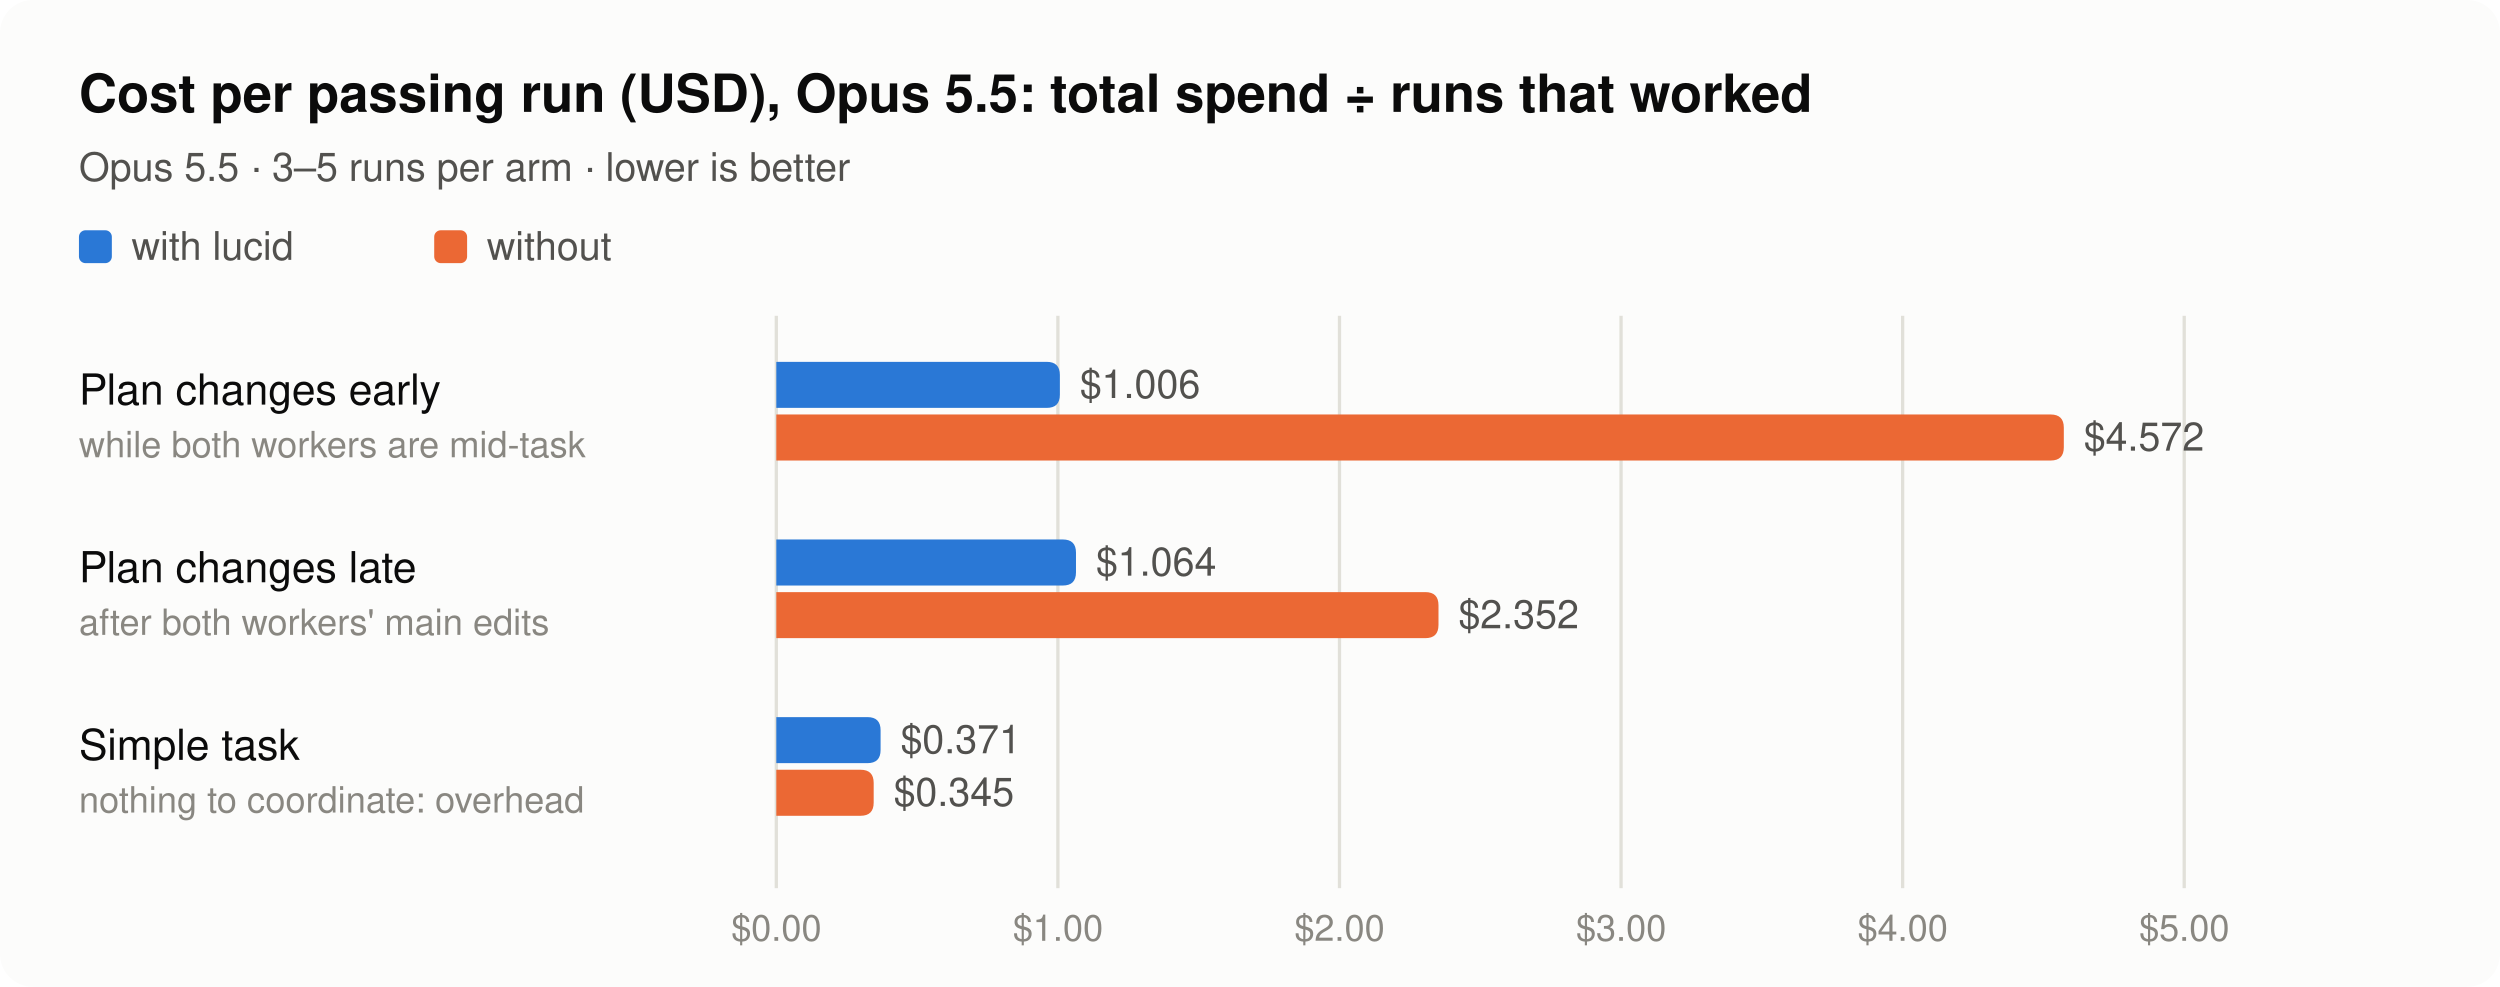
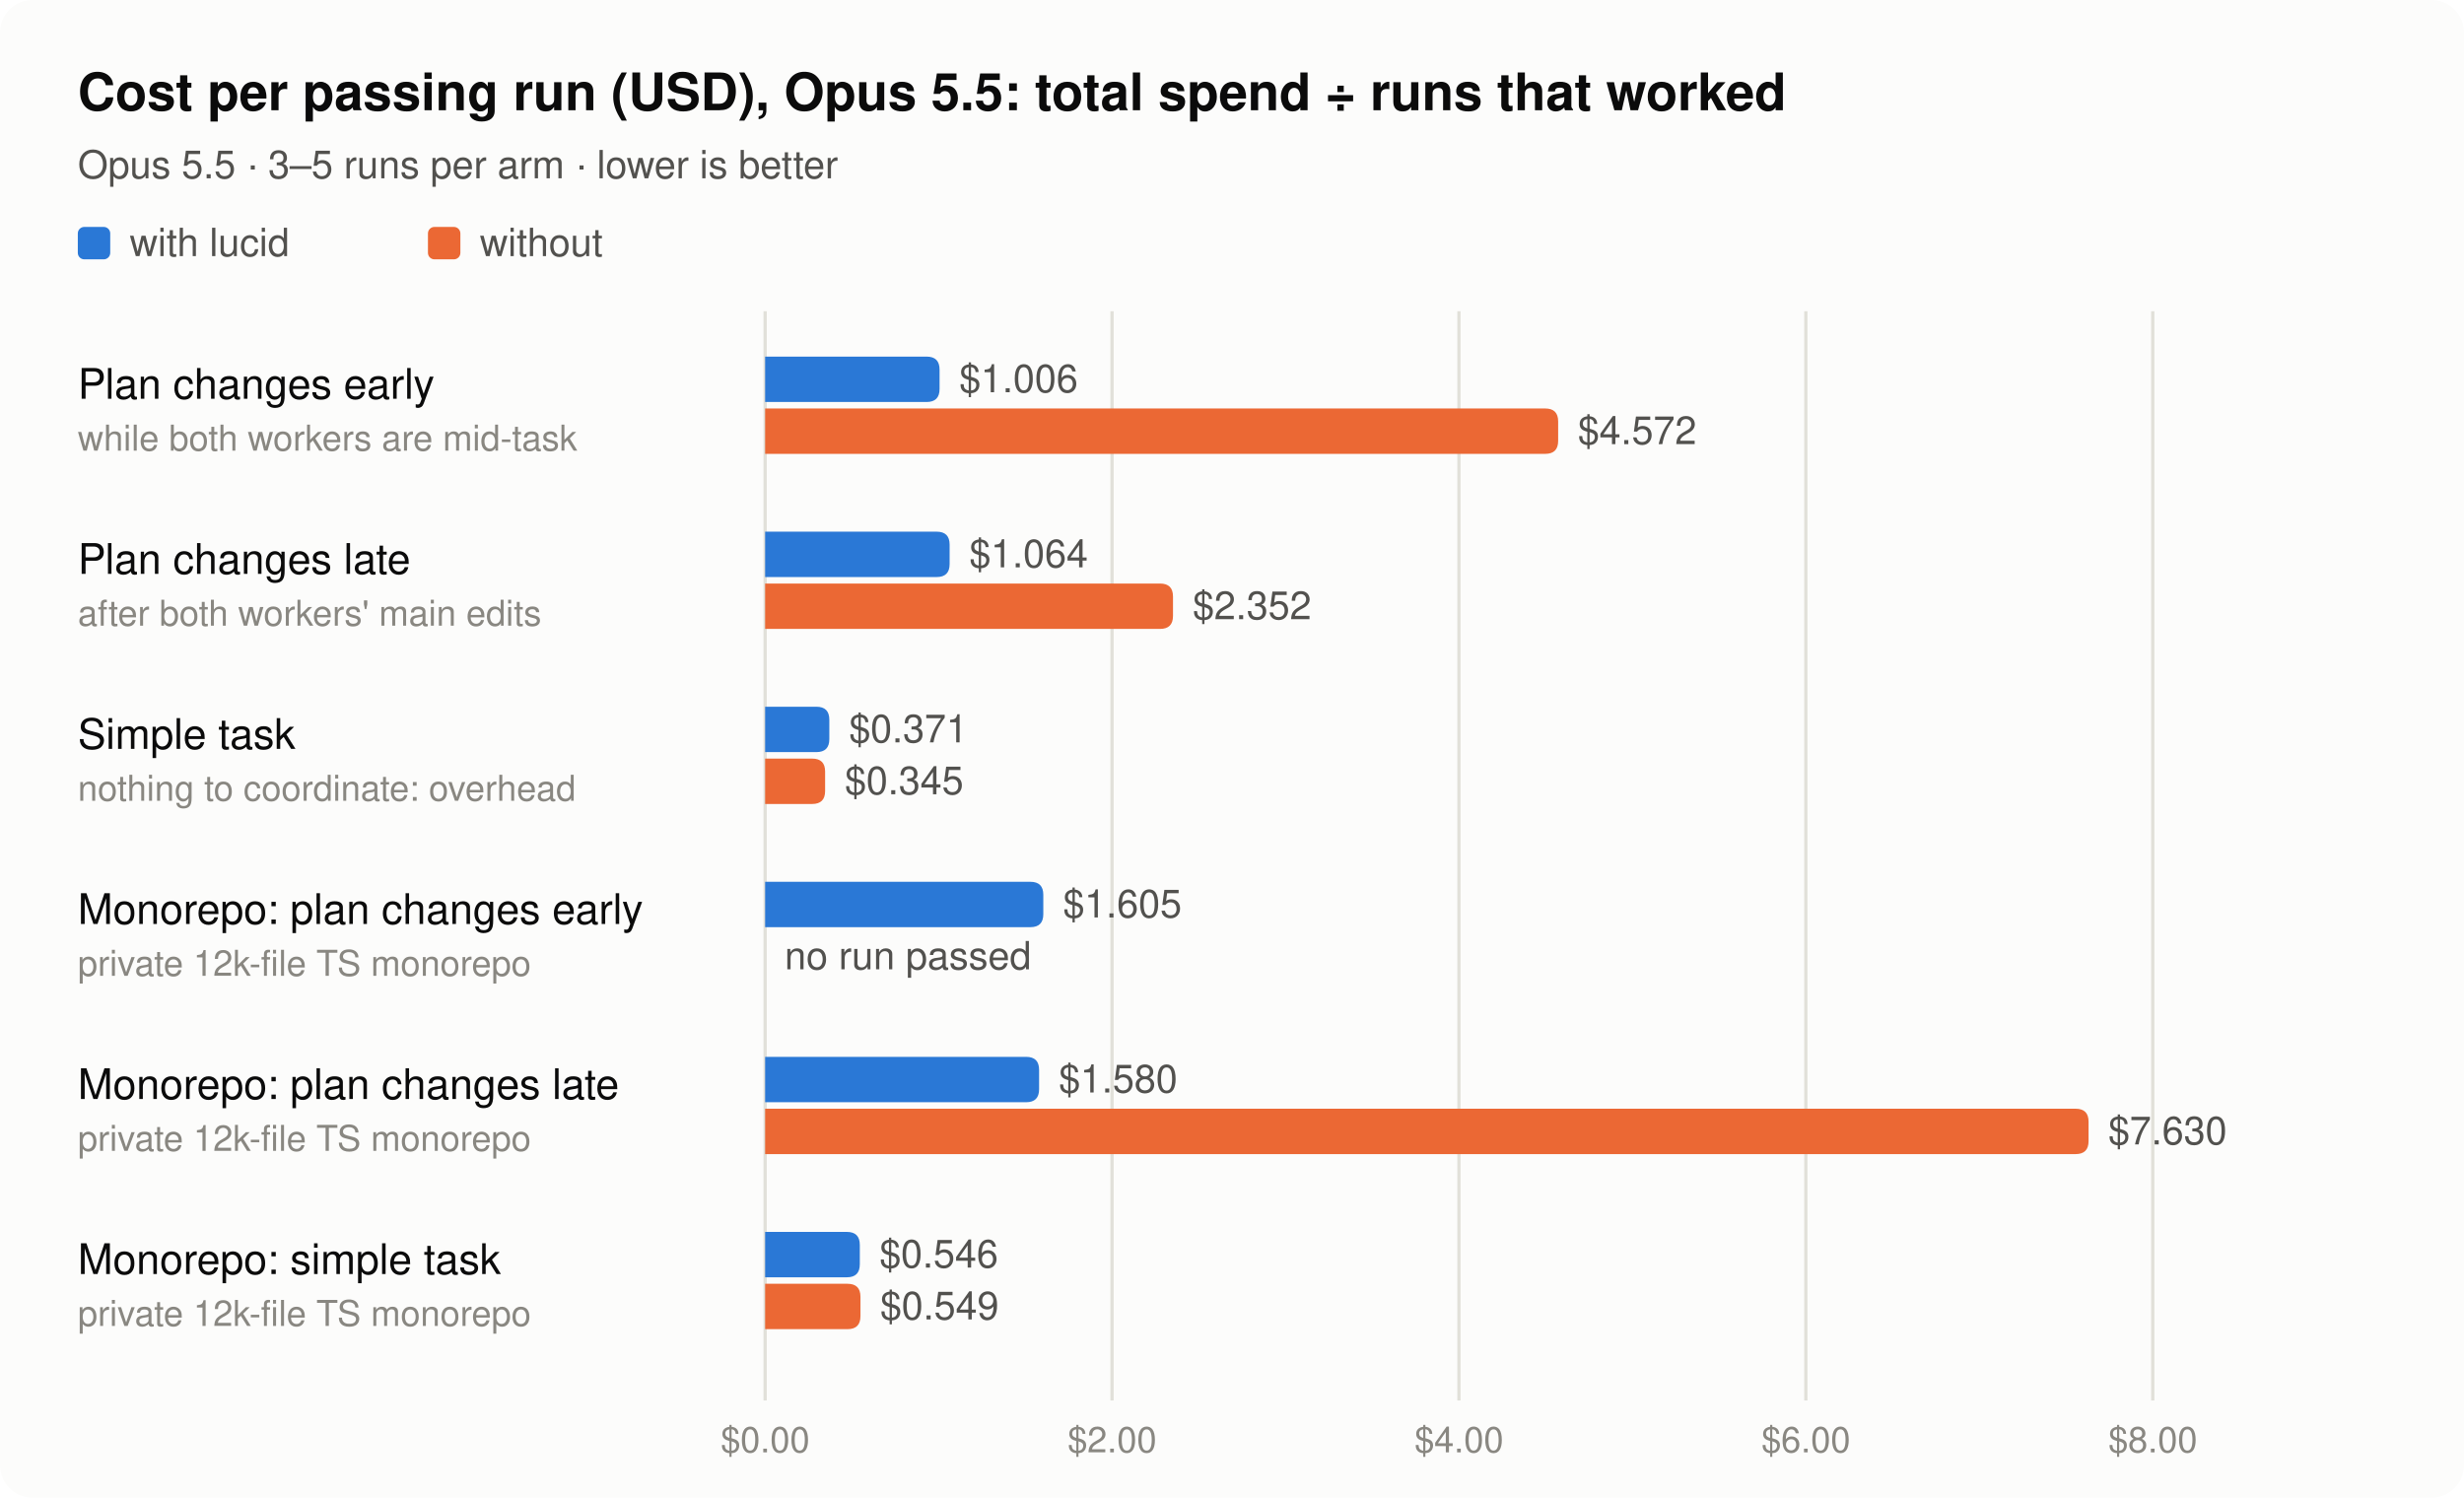
- <svg xmlns="http://www.w3.org/2000/svg" width="760" height="300" viewBox="0 0 760 300" font-family="-apple-system,BlinkMacSystemFont,'Segoe UI',Helvetica,Arial,sans-serif">
-   <rect width="760" height="300" rx="10" fill="#fcfcfb" />
+ <svg xmlns="http://www.w3.org/2000/svg" width="760" height="462" viewBox="0 0 760 462" font-family="-apple-system,BlinkMacSystemFont,'Segoe UI',Helvetica,Arial,sans-serif">
+   <rect width="760" height="462" rx="10" fill="#fcfcfb" />
  <text x="24" y="34" font-size="16" font-weight="600" fill="#0b0b0b">Cost per passing run (USD), Opus 5.5: total spend ÷ runs that worked</text>
  <text x="24" y="55" font-size="12" fill="#52514e">Opus 5.5 · 3–5 runs per arm · lower is better</text>
  <rect x="24" y="70" width="10" height="10" rx="2" fill="#2a78d6" />
  <text x="40" y="79" font-size="12" fill="#52514e">with lucid</text>
  <rect x="132" y="70" width="10" height="10" rx="2" fill="#eb6834" />
  <text x="148" y="79" font-size="12" fill="#52514e">without</text>
-   <line x1="236.0" y1="96" x2="236.0" y2="270" stroke="#e1e0d9" stroke-width="1" />
-   <text x="236.0" y="286" font-size="11" fill="#898781" text-anchor="middle">$0.00</text>
-   <line x1="321.6" y1="96" x2="321.6" y2="270" stroke="#e1e0d9" stroke-width="1" />
-   <text x="321.6" y="286" font-size="11" fill="#898781" text-anchor="middle">$1.00</text>
-   <line x1="407.2" y1="96" x2="407.2" y2="270" stroke="#e1e0d9" stroke-width="1" />
-   <text x="407.2" y="286" font-size="11" fill="#898781" text-anchor="middle">$2.00</text>
-   <line x1="492.8" y1="96" x2="492.8" y2="270" stroke="#e1e0d9" stroke-width="1" />
-   <text x="492.8" y="286" font-size="11" fill="#898781" text-anchor="middle">$3.00</text>
-   <line x1="578.4" y1="96" x2="578.4" y2="270" stroke="#e1e0d9" stroke-width="1" />
-   <text x="578.4" y="286" font-size="11" fill="#898781" text-anchor="middle">$4.00</text>
-   <line x1="664.0" y1="96" x2="664.0" y2="270" stroke="#e1e0d9" stroke-width="1" />
-   <text x="664.0" y="286" font-size="11" fill="#898781" text-anchor="middle">$5.00</text>
+   <line x1="236.0" y1="96" x2="236.0" y2="432" stroke="#e1e0d9" stroke-width="1" />
+   <text x="236.0" y="448" font-size="11" fill="#898781" text-anchor="middle">$0.00</text>
+   <line x1="343.0" y1="96" x2="343.0" y2="432" stroke="#e1e0d9" stroke-width="1" />
+   <text x="343.0" y="448" font-size="11" fill="#898781" text-anchor="middle">$2.00</text>
+   <line x1="450.0" y1="96" x2="450.0" y2="432" stroke="#e1e0d9" stroke-width="1" />
+   <text x="450.0" y="448" font-size="11" fill="#898781" text-anchor="middle">$4.00</text>
+   <line x1="557.0" y1="96" x2="557.0" y2="432" stroke="#e1e0d9" stroke-width="1" />
+   <text x="557.0" y="448" font-size="11" fill="#898781" text-anchor="middle">$6.00</text>
+   <line x1="664.0" y1="96" x2="664.0" y2="432" stroke="#e1e0d9" stroke-width="1" />
+   <text x="664.0" y="448" font-size="11" fill="#898781" text-anchor="middle">$8.00</text>
  <text x="24" y="123" font-size="13" font-weight="500" fill="#0b0b0b">Plan changes early</text>
  <text x="24" y="139" font-size="11" fill="#898781">while both workers are mid-task</text>
-   <path d="M236.0 110.0H318.2Q322.2 110.0 322.2 114.0V120.0Q322.2 124.0 318.2 124.0H236.0Z" fill="#2a78d6" />
-   <text x="328.2" y="121.0" font-size="12" fill="#52514e" style="font-variant-numeric:tabular-nums">$1.006</text>
-   <path d="M236.0 126.0H623.4Q627.4 126.0 627.4 130.0V136.0Q627.4 140.0 623.4 140.0H236.0Z" fill="#eb6834" />
-   <text x="633.4" y="137.0" font-size="12" fill="#52514e" style="font-variant-numeric:tabular-nums">$4.572</text>
+   <path d="M236.0 110.0H285.8Q289.8 110.0 289.8 114.0V120.0Q289.8 124.0 285.8 124.0H236.0Z" fill="#2a78d6" />
+   <text x="295.8" y="121.0" font-size="12" fill="#52514e" style="font-variant-numeric:tabular-nums">$1.006</text>
+   <path d="M236.0 126.0H476.6Q480.6 126.0 480.6 130.0V136.0Q480.6 140.0 476.6 140.0H236.0Z" fill="#eb6834" />
+   <text x="486.6" y="137.0" font-size="12" fill="#52514e" style="font-variant-numeric:tabular-nums">$4.572</text>
  <text x="24" y="177" font-size="13" font-weight="500" fill="#0b0b0b">Plan changes late</text>
  <text x="24" y="193" font-size="11" fill="#898781">after both workers' main edits</text>
-   <path d="M236.0 164.0H323.1Q327.1 164.0 327.1 168.0V174.0Q327.1 178.0 323.1 178.0H236.0Z" fill="#2a78d6" />
-   <text x="333.1" y="175.0" font-size="12" fill="#52514e" style="font-variant-numeric:tabular-nums">$1.064</text>
-   <path d="M236.0 180.0H433.3Q437.3 180.0 437.3 184.0V190.0Q437.3 194.0 433.3 194.0H236.0Z" fill="#eb6834" />
-   <text x="443.3" y="191.0" font-size="12" fill="#52514e" style="font-variant-numeric:tabular-nums">$2.352</text>
+   <path d="M236.0 164.0H288.9Q292.9 164.0 292.9 168.0V174.0Q292.9 178.0 288.9 178.0H236.0Z" fill="#2a78d6" />
+   <text x="298.9" y="175.0" font-size="12" fill="#52514e" style="font-variant-numeric:tabular-nums">$1.064</text>
+   <path d="M236.0 180.0H357.8Q361.8 180.0 361.8 184.0V190.0Q361.8 194.0 357.8 194.0H236.0Z" fill="#eb6834" />
+   <text x="367.8" y="191.0" font-size="12" fill="#52514e" style="font-variant-numeric:tabular-nums">$2.352</text>
  <text x="24" y="231" font-size="13" font-weight="500" fill="#0b0b0b">Simple task</text>
  <text x="24" y="247" font-size="11" fill="#898781">nothing to coordinate: overhead</text>
-   <path d="M236.0 218.0H263.7Q267.7 218.0 267.7 222.0V228.0Q267.7 232.0 263.7 232.0H236.0Z" fill="#2a78d6" />
-   <text x="273.7" y="229.0" font-size="12" fill="#52514e" style="font-variant-numeric:tabular-nums">$0.371</text>
-   <path d="M236.0 234.0H261.6Q265.6 234.0 265.6 238.0V244.0Q265.6 248.0 261.6 248.0H236.0Z" fill="#eb6834" />
-   <text x="271.6" y="245.0" font-size="12" fill="#52514e" style="font-variant-numeric:tabular-nums">$0.345</text>
+   <path d="M236.0 218.0H251.8Q255.8 218.0 255.8 222.0V228.0Q255.8 232.0 251.8 232.0H236.0Z" fill="#2a78d6" />
+   <text x="261.8" y="229.0" font-size="12" fill="#52514e" style="font-variant-numeric:tabular-nums">$0.371</text>
+   <path d="M236.0 234.0H250.5Q254.5 234.0 254.5 238.0V244.0Q254.5 248.0 250.5 248.0H236.0Z" fill="#eb6834" />
+   <text x="260.5" y="245.0" font-size="12" fill="#52514e" style="font-variant-numeric:tabular-nums">$0.345</text>
+   <text x="24" y="285" font-size="13" font-weight="500" fill="#0b0b0b">Monorepo: plan changes early</text>
+   <text x="24" y="301" font-size="11" fill="#898781">private 12k-file TS monorepo</text>
+   <path d="M236.0 272.0H317.8Q321.8 272.0 321.8 276.0V282.0Q321.8 286.0 317.8 286.0H236.0Z" fill="#2a78d6" />
+   <text x="327.8" y="283.0" font-size="12" fill="#52514e" style="font-variant-numeric:tabular-nums">$1.605</text>
+   <text x="242.0" y="299.0" font-size="12" fill="#52514e" style="font-variant-numeric:tabular-nums">no run passed</text>
+   <text x="24" y="339" font-size="13" font-weight="500" fill="#0b0b0b">Monorepo: plan changes late</text>
+   <text x="24" y="355" font-size="11" fill="#898781">private 12k-file TS monorepo</text>
+   <path d="M236.0 326.0H316.5Q320.5 326.0 320.5 330.0V336.0Q320.5 340.0 316.5 340.0H236.0Z" fill="#2a78d6" />
+   <text x="326.5" y="337.0" font-size="12" fill="#52514e" style="font-variant-numeric:tabular-nums">$1.580</text>
+   <path d="M236.0 342.0H640.2Q644.2 342.0 644.2 346.0V352.0Q644.2 356.0 640.2 356.0H236.0Z" fill="#eb6834" />
+   <text x="650.2" y="353.0" font-size="12" fill="#52514e" style="font-variant-numeric:tabular-nums">$7.630</text>
+   <text x="24" y="393" font-size="13" font-weight="500" fill="#0b0b0b">Monorepo: simple task</text>
+   <text x="24" y="409" font-size="11" fill="#898781">private 12k-file TS monorepo</text>
+   <path d="M236.0 380.0H261.2Q265.2 380.0 265.2 384.0V390.0Q265.2 394.0 261.2 394.0H236.0Z" fill="#2a78d6" />
+   <text x="271.2" y="391.0" font-size="12" fill="#52514e" style="font-variant-numeric:tabular-nums">$0.546</text>
+   <path d="M236.0 396.0H261.4Q265.4 396.0 265.4 400.0V406.0Q265.4 410.0 261.4 410.0H236.0Z" fill="#eb6834" />
+   <text x="271.4" y="407.0" font-size="12" fill="#52514e" style="font-variant-numeric:tabular-nums">$0.549</text>
</svg>
